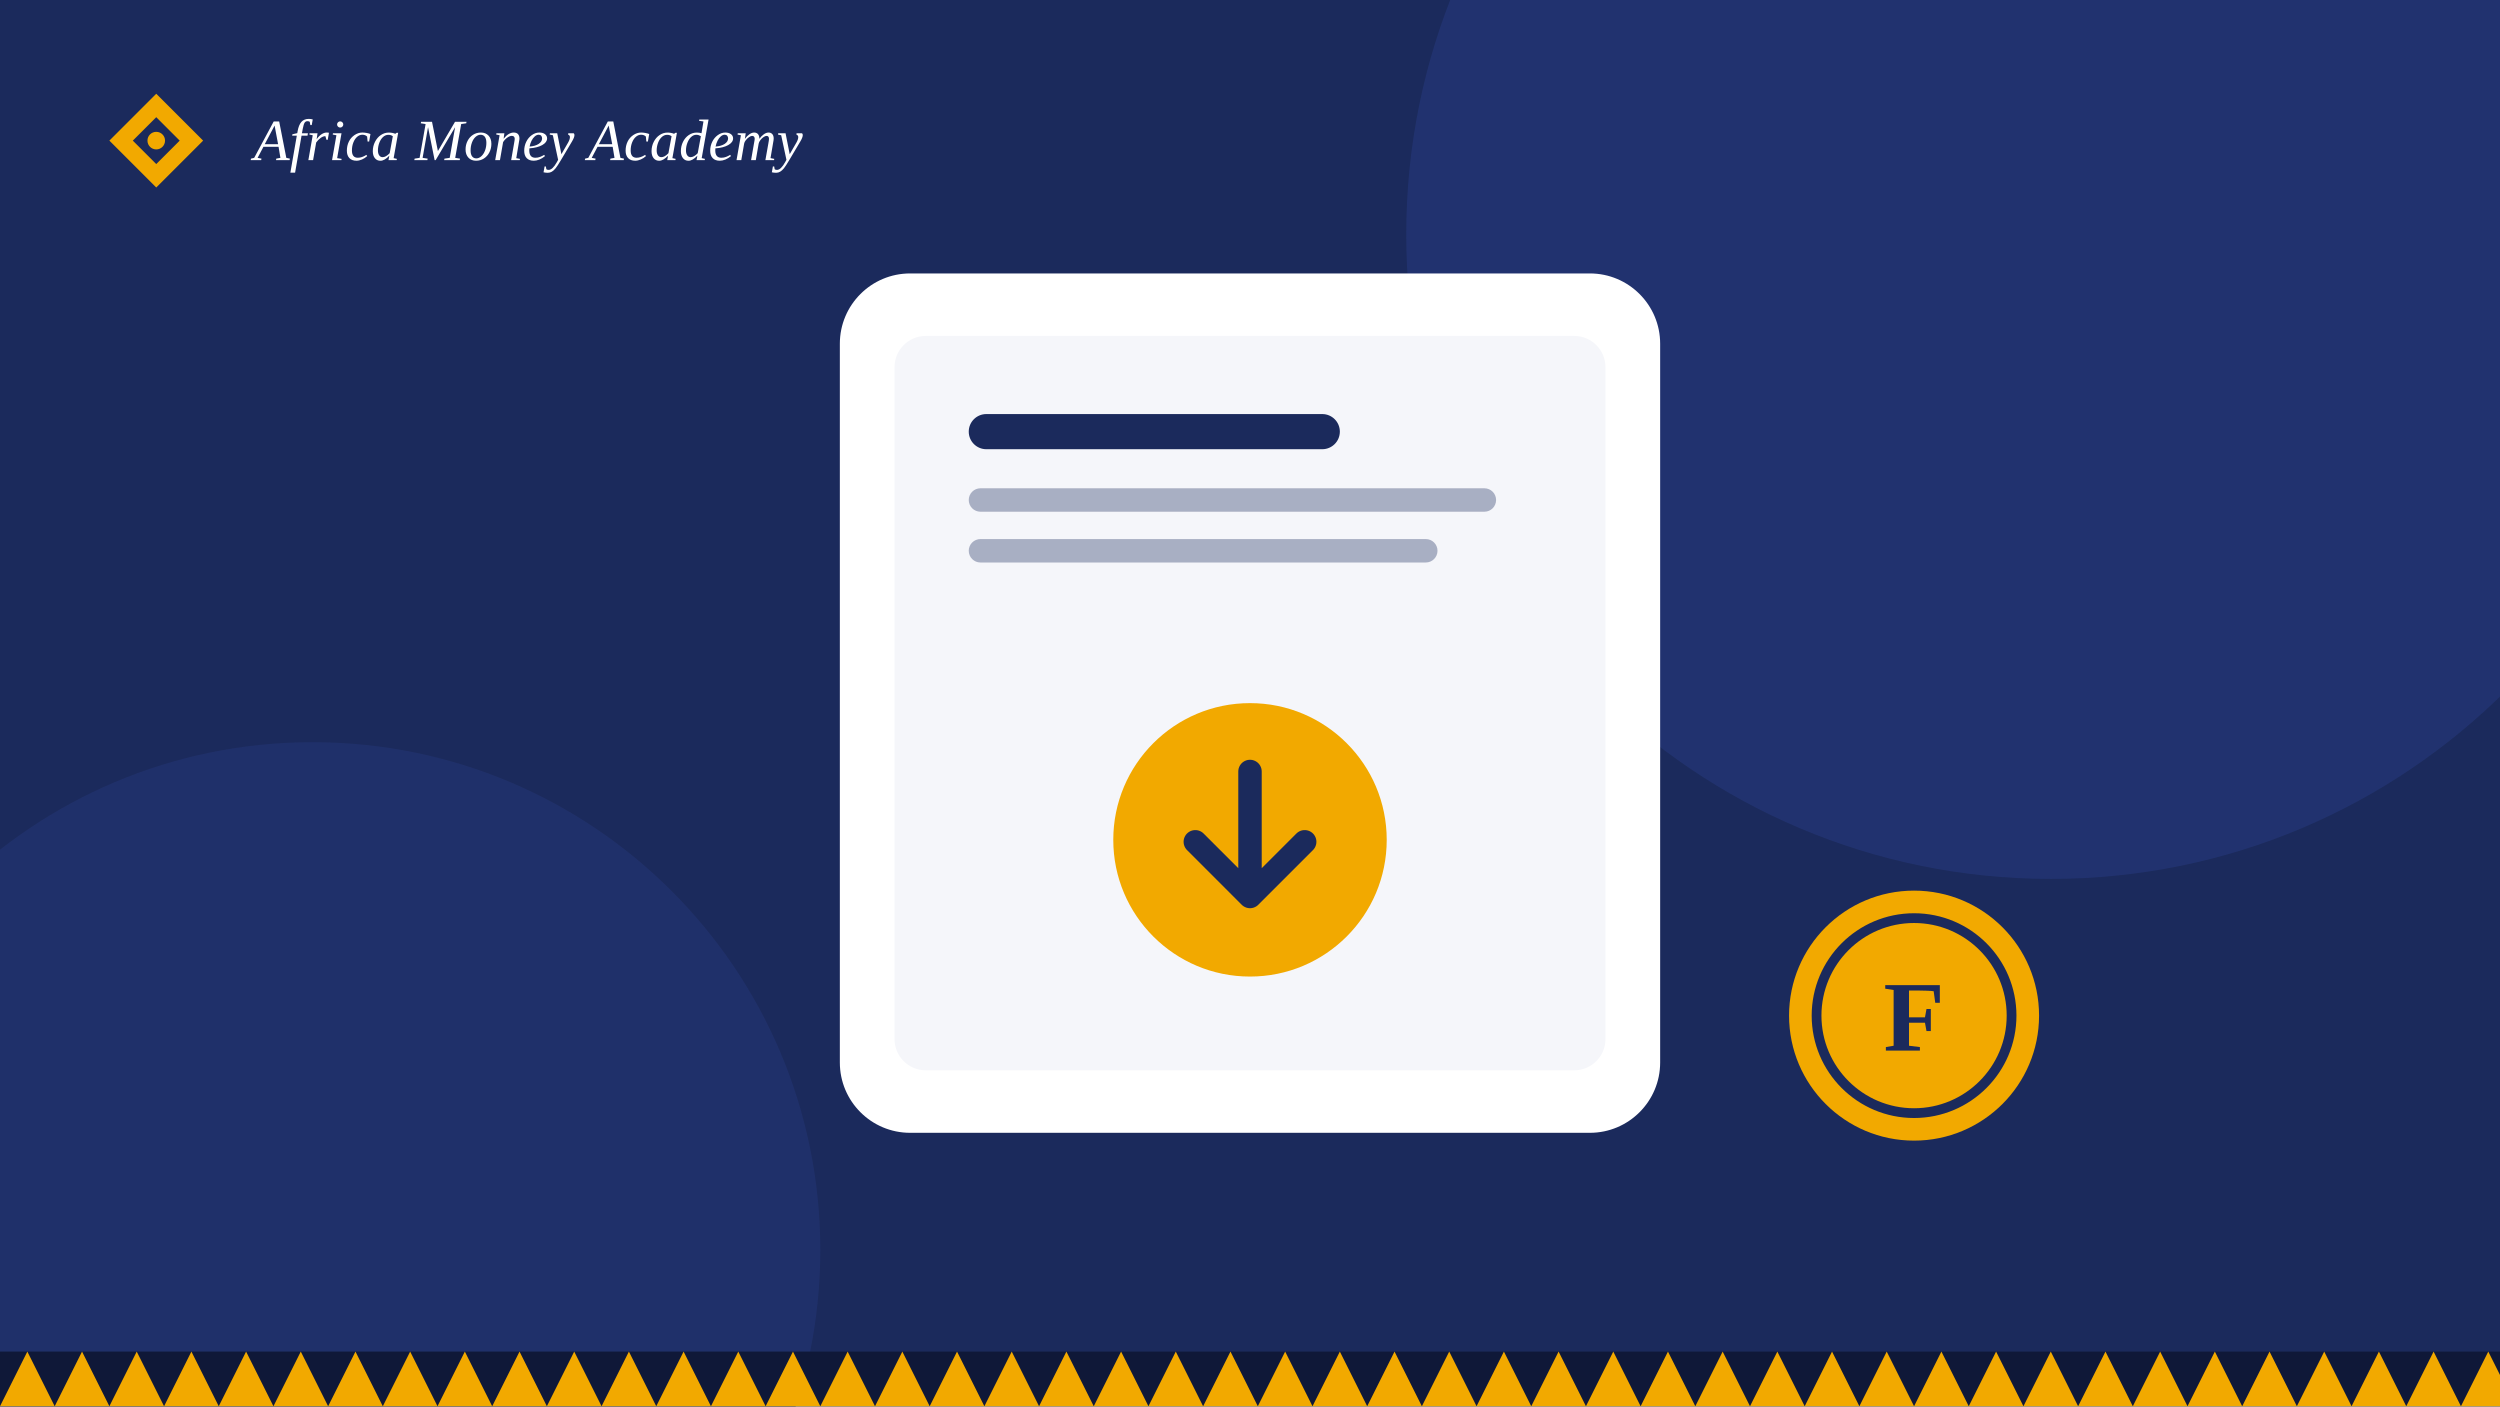
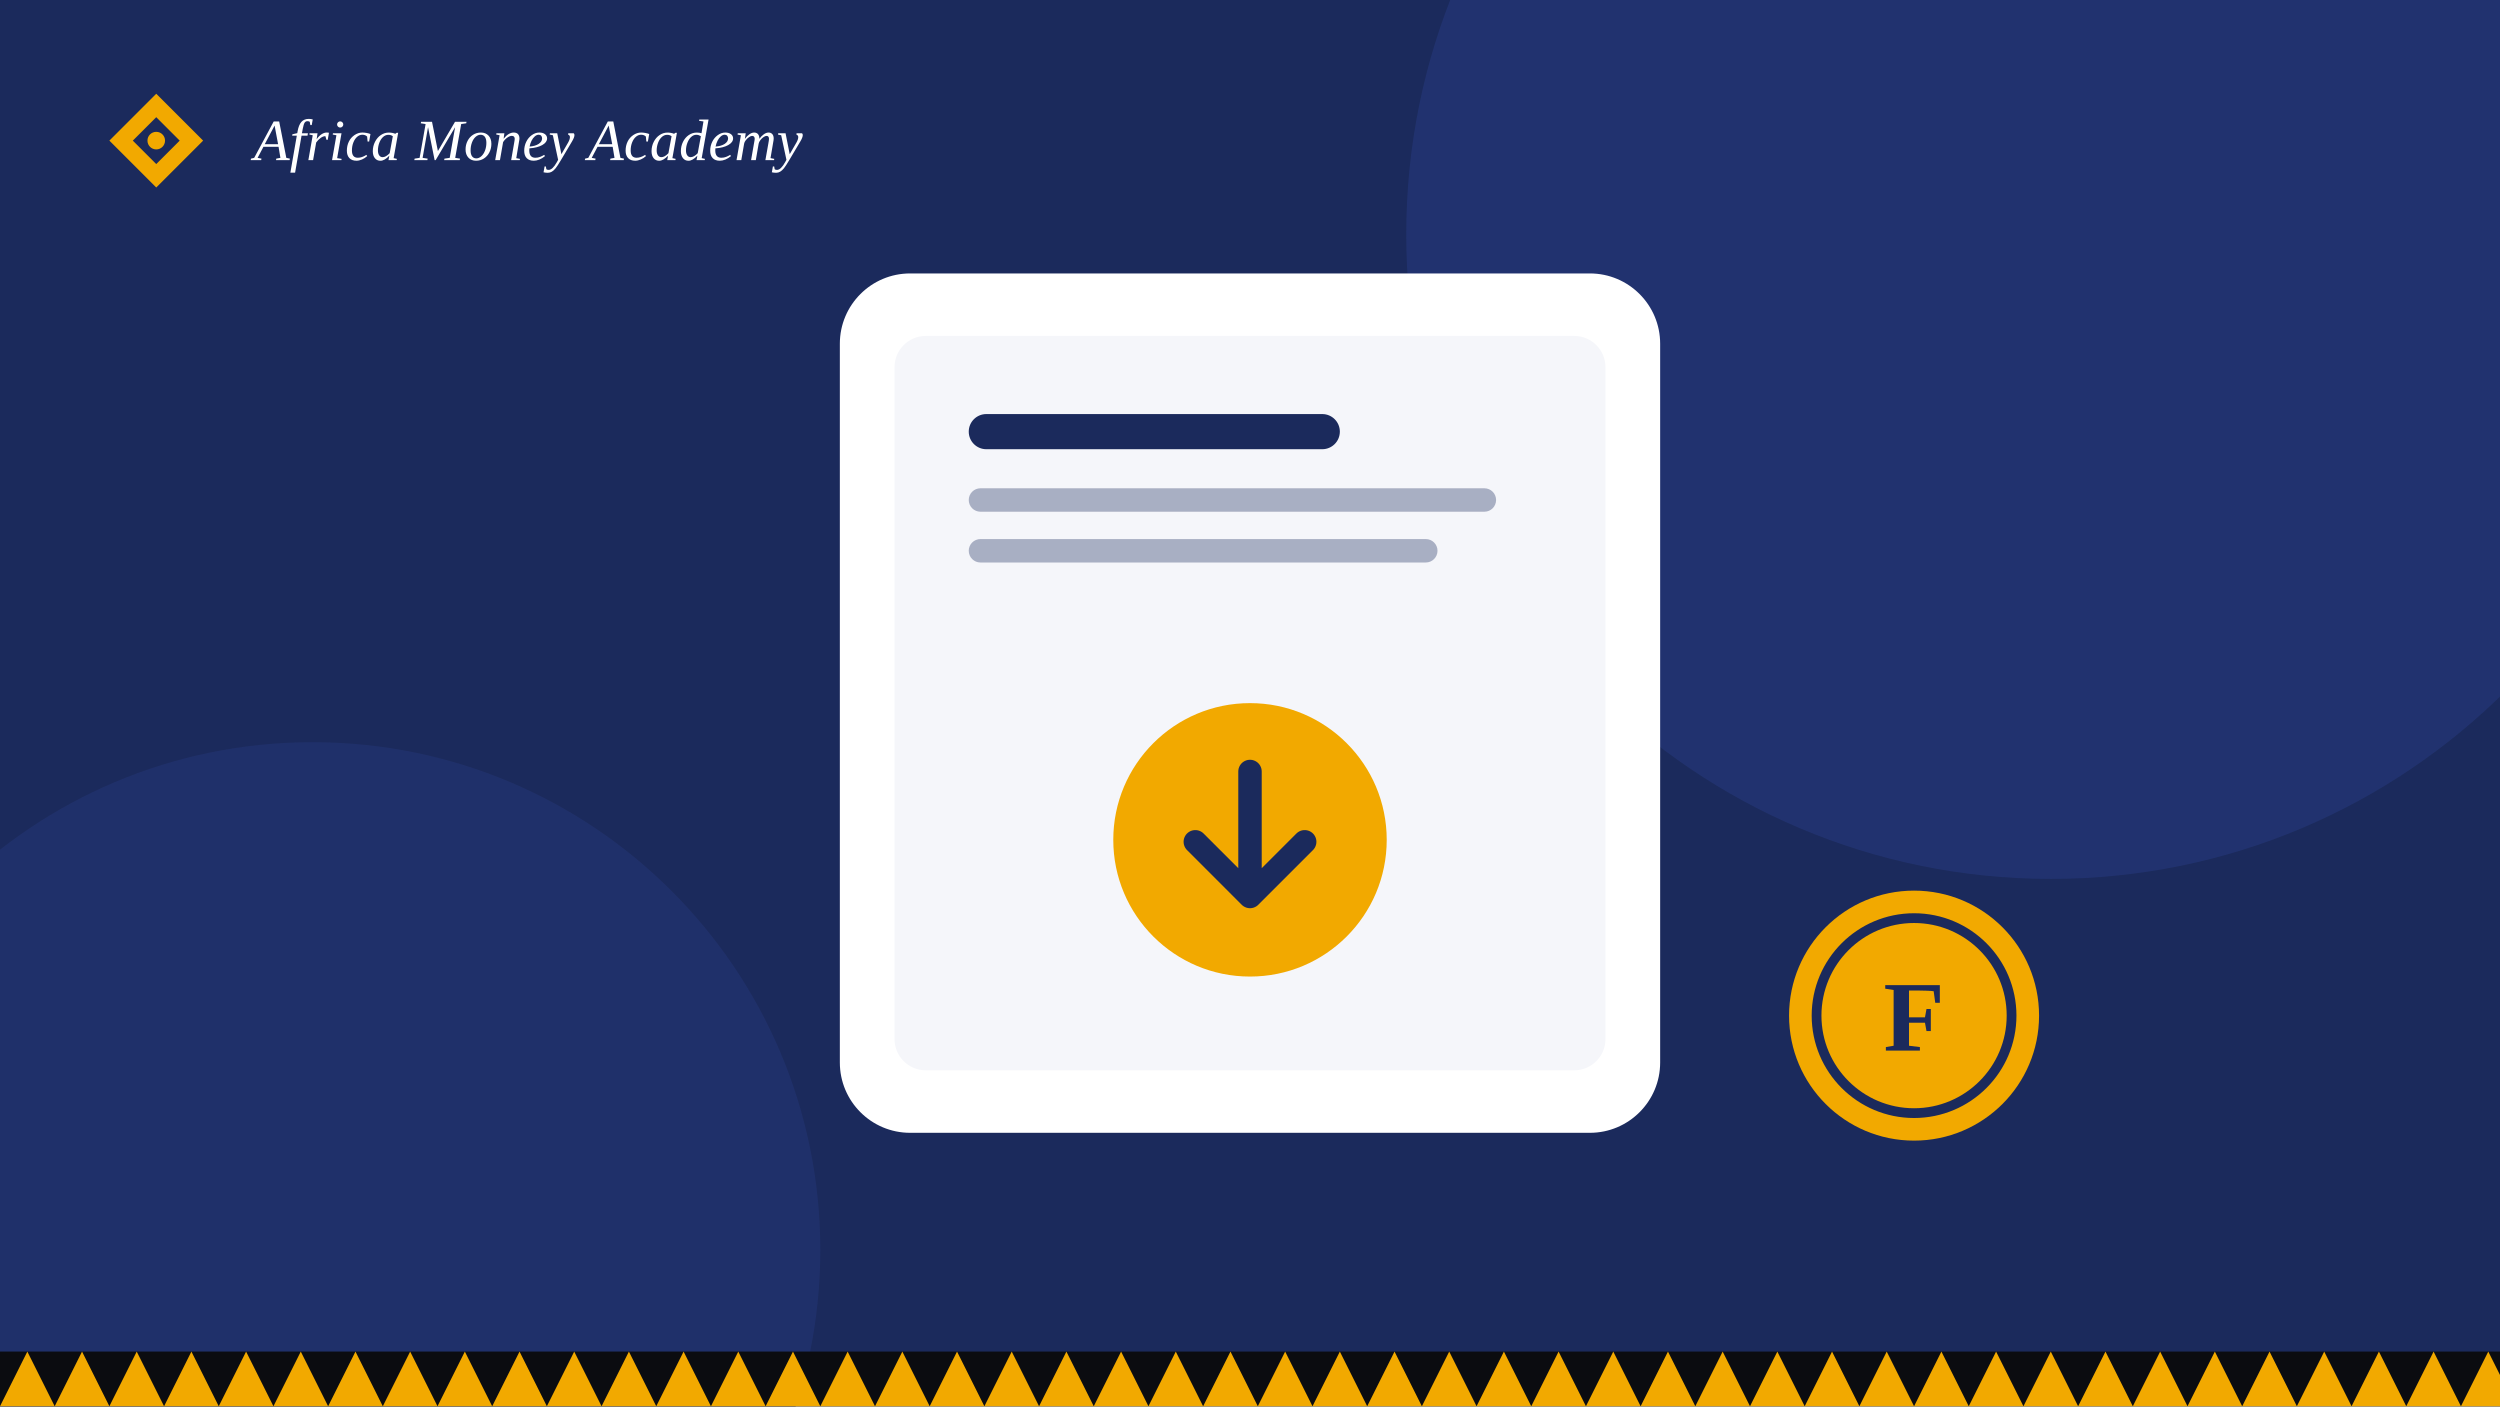
<svg xmlns="http://www.w3.org/2000/svg" viewBox="0 0 1280 720" role="img" aria-hidden="true">
  <rect width="1280" height="720" fill="#1b2a5c" />
  <circle cx="1050" cy="120" r="330" fill="#26397f" opacity=".55" />
  <circle cx="160" cy="640" r="260" fill="#26397f" opacity=".4" />
  <rect x="430" y="140" width="420" height="440" rx="36" fill="#fff" />
  <rect x="458" y="172" width="364" height="376" rx="16" fill="#f5f6fa" />
  <rect x="496" y="212" width="190" height="18" rx="9" fill="#1b2a5c" />
  <rect x="496" y="250" width="270" height="12" rx="6" fill="#1b2a5c" opacity=".35" />
  <rect x="496" y="276" width="240" height="12" rx="6" fill="#1b2a5c" opacity=".35" />
  <circle cx="640" cy="430" r="70" fill="#f2a900" />
  <path d="M640 395v62m-28-26 28 28 28-28" stroke="#1b2a5c" stroke-width="12" fill="none" stroke-linecap="round" stroke-linejoin="round" />
  <circle cx="980" cy="520" r="64" fill="#f2a900" />
  <circle cx="980" cy="520" r="49.92" fill="none" stroke="#1b2a5c" stroke-width="5" />
  <text x="980" y="537.92" text-anchor="middle" font-family="Georgia,'Times New Roman',serif" font-size="51.2" font-weight="700" fill="#1b2a5c">F</text>
-   <rect x="0" y="692" width="1280" height="28" fill="#0f1838" />
+   <rect x="0" y="692" width="1280" height="28" fill="#0b0c10" />
  <path d="M0 720 l14.0 -28 l14.0 28Z" fill="#f2a900" />
  <path d="M28 720 l14.0 -28 l14.0 28Z" fill="#f2a900" />
  <path d="M56 720 l14.0 -28 l14.0 28Z" fill="#f2a900" />
  <path d="M84 720 l14.0 -28 l14.0 28Z" fill="#f2a900" />
  <path d="M112 720 l14.0 -28 l14.0 28Z" fill="#f2a900" />
  <path d="M140 720 l14.0 -28 l14.0 28Z" fill="#f2a900" />
  <path d="M168 720 l14.0 -28 l14.0 28Z" fill="#f2a900" />
  <path d="M196 720 l14.0 -28 l14.0 28Z" fill="#f2a900" />
  <path d="M224 720 l14.0 -28 l14.0 28Z" fill="#f2a900" />
  <path d="M252 720 l14.0 -28 l14.0 28Z" fill="#f2a900" />
  <path d="M280 720 l14.0 -28 l14.0 28Z" fill="#f2a900" />
  <path d="M308 720 l14.0 -28 l14.0 28Z" fill="#f2a900" />
  <path d="M336 720 l14.0 -28 l14.0 28Z" fill="#f2a900" />
  <path d="M364 720 l14.0 -28 l14.0 28Z" fill="#f2a900" />
  <path d="M392 720 l14.0 -28 l14.0 28Z" fill="#f2a900" />
  <path d="M420 720 l14.0 -28 l14.0 28Z" fill="#f2a900" />
  <path d="M448 720 l14.0 -28 l14.0 28Z" fill="#f2a900" />
  <path d="M476 720 l14.0 -28 l14.0 28Z" fill="#f2a900" />
  <path d="M504 720 l14.0 -28 l14.0 28Z" fill="#f2a900" />
  <path d="M532 720 l14.0 -28 l14.0 28Z" fill="#f2a900" />
  <path d="M560 720 l14.0 -28 l14.0 28Z" fill="#f2a900" />
  <path d="M588 720 l14.0 -28 l14.0 28Z" fill="#f2a900" />
  <path d="M616 720 l14.0 -28 l14.0 28Z" fill="#f2a900" />
  <path d="M644 720 l14.0 -28 l14.0 28Z" fill="#f2a900" />
  <path d="M672 720 l14.0 -28 l14.0 28Z" fill="#f2a900" />
  <path d="M700 720 l14.0 -28 l14.0 28Z" fill="#f2a900" />
  <path d="M728 720 l14.0 -28 l14.0 28Z" fill="#f2a900" />
  <path d="M756 720 l14.0 -28 l14.0 28Z" fill="#f2a900" />
  <path d="M784 720 l14.0 -28 l14.0 28Z" fill="#f2a900" />
  <path d="M812 720 l14.0 -28 l14.0 28Z" fill="#f2a900" />
  <path d="M840 720 l14.0 -28 l14.0 28Z" fill="#f2a900" />
  <path d="M868 720 l14.0 -28 l14.0 28Z" fill="#f2a900" />
  <path d="M896 720 l14.0 -28 l14.0 28Z" fill="#f2a900" />
  <path d="M924 720 l14.0 -28 l14.0 28Z" fill="#f2a900" />
  <path d="M952 720 l14.0 -28 l14.0 28Z" fill="#f2a900" />
  <path d="M980 720 l14.0 -28 l14.0 28Z" fill="#f2a900" />
  <path d="M1008 720 l14.0 -28 l14.0 28Z" fill="#f2a900" />
  <path d="M1036 720 l14.0 -28 l14.0 28Z" fill="#f2a900" />
  <path d="M1064 720 l14.0 -28 l14.0 28Z" fill="#f2a900" />
  <path d="M1092 720 l14.0 -28 l14.0 28Z" fill="#f2a900" />
  <path d="M1120 720 l14.0 -28 l14.0 28Z" fill="#f2a900" />
  <path d="M1148 720 l14.0 -28 l14.0 28Z" fill="#f2a900" />
  <path d="M1176 720 l14.0 -28 l14.0 28Z" fill="#f2a900" />
  <path d="M1204 720 l14.0 -28 l14.0 28Z" fill="#f2a900" />
  <path d="M1232 720 l14.0 -28 l14.0 28Z" fill="#f2a900" />
  <path d="M1260 720 l14.0 -28 l14.0 28Z" fill="#f2a900" />
  <path d="M1288 720 l14.0 -28 l14.0 28Z" fill="#f2a900" />
  <g transform="translate(48 40) scale(1)">
    <rect width="64" height="64" rx="16" fill="#1b2a5c" />
    <path d="M32 8 56 32 32 56 8 32Z" fill="#f2a900" />
    <path d="M32 20 44 32 32 44 20 32Z" fill="#1b2a5c" />
    <circle cx="32" cy="32" r="4.5" fill="#f2a900" />
  </g>
  <text x="130" y="82" font-family="Georgia,'Times New Roman',serif" font-size="30" font-style="italic" fill="#fff">Africa Money Academy</text>
</svg>
